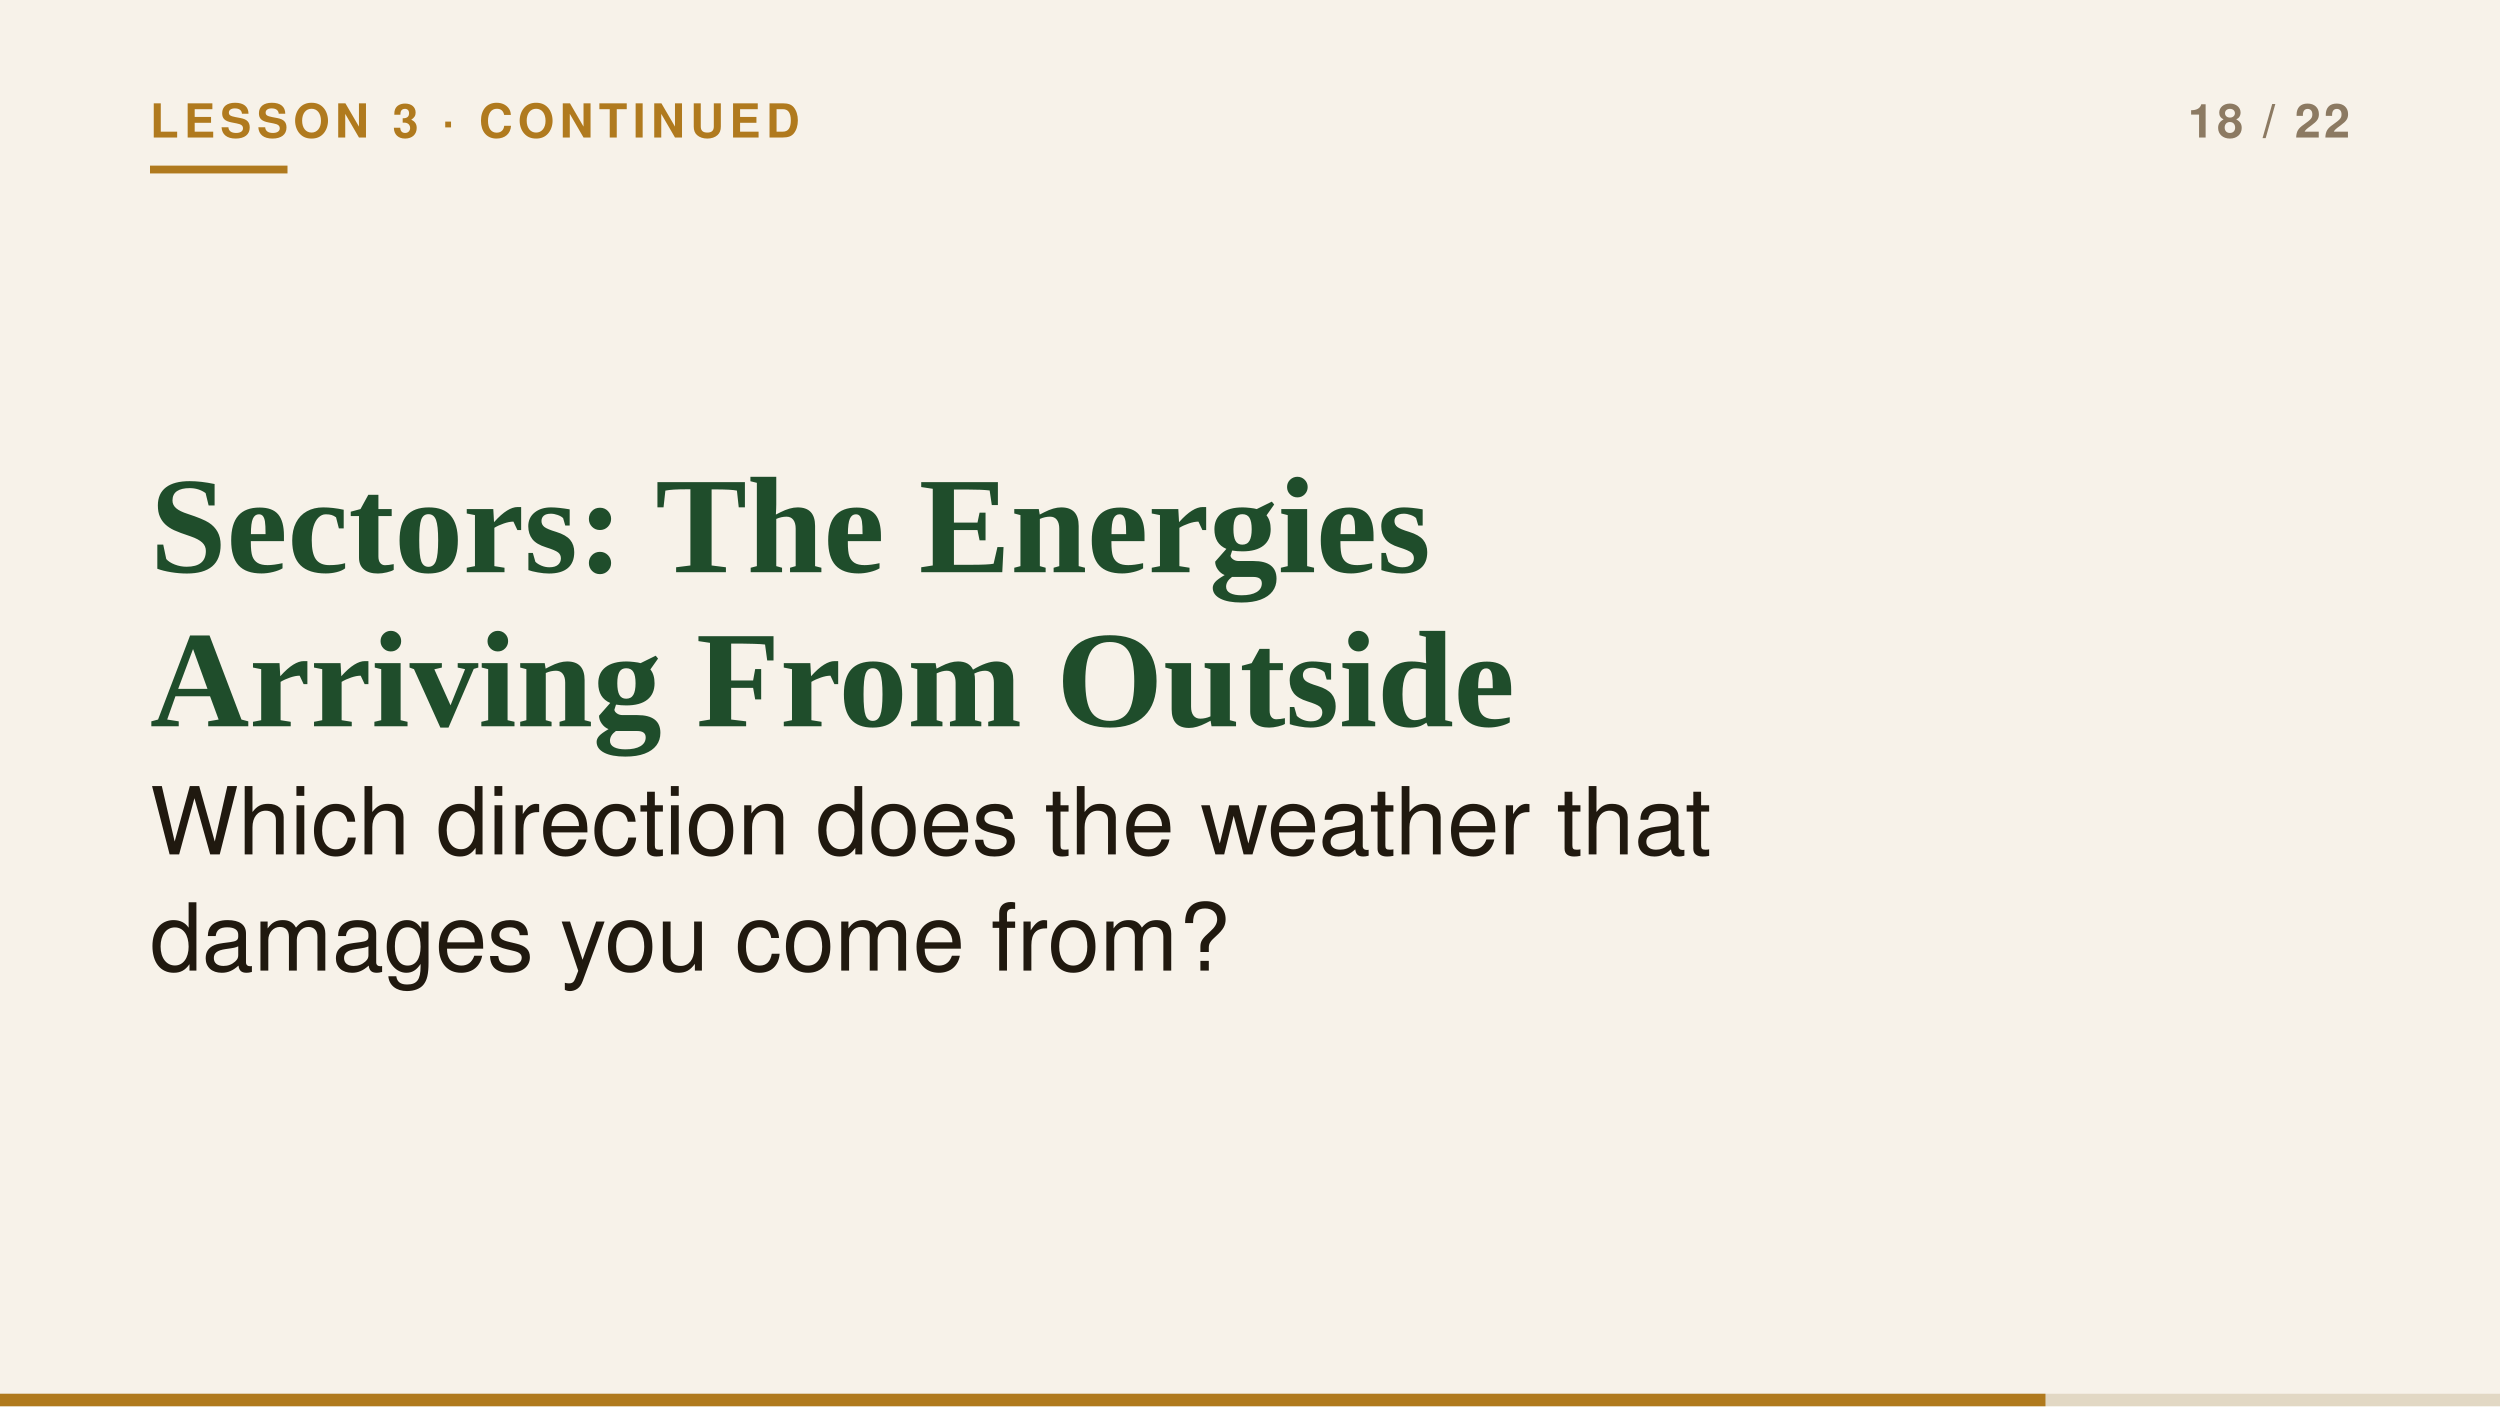
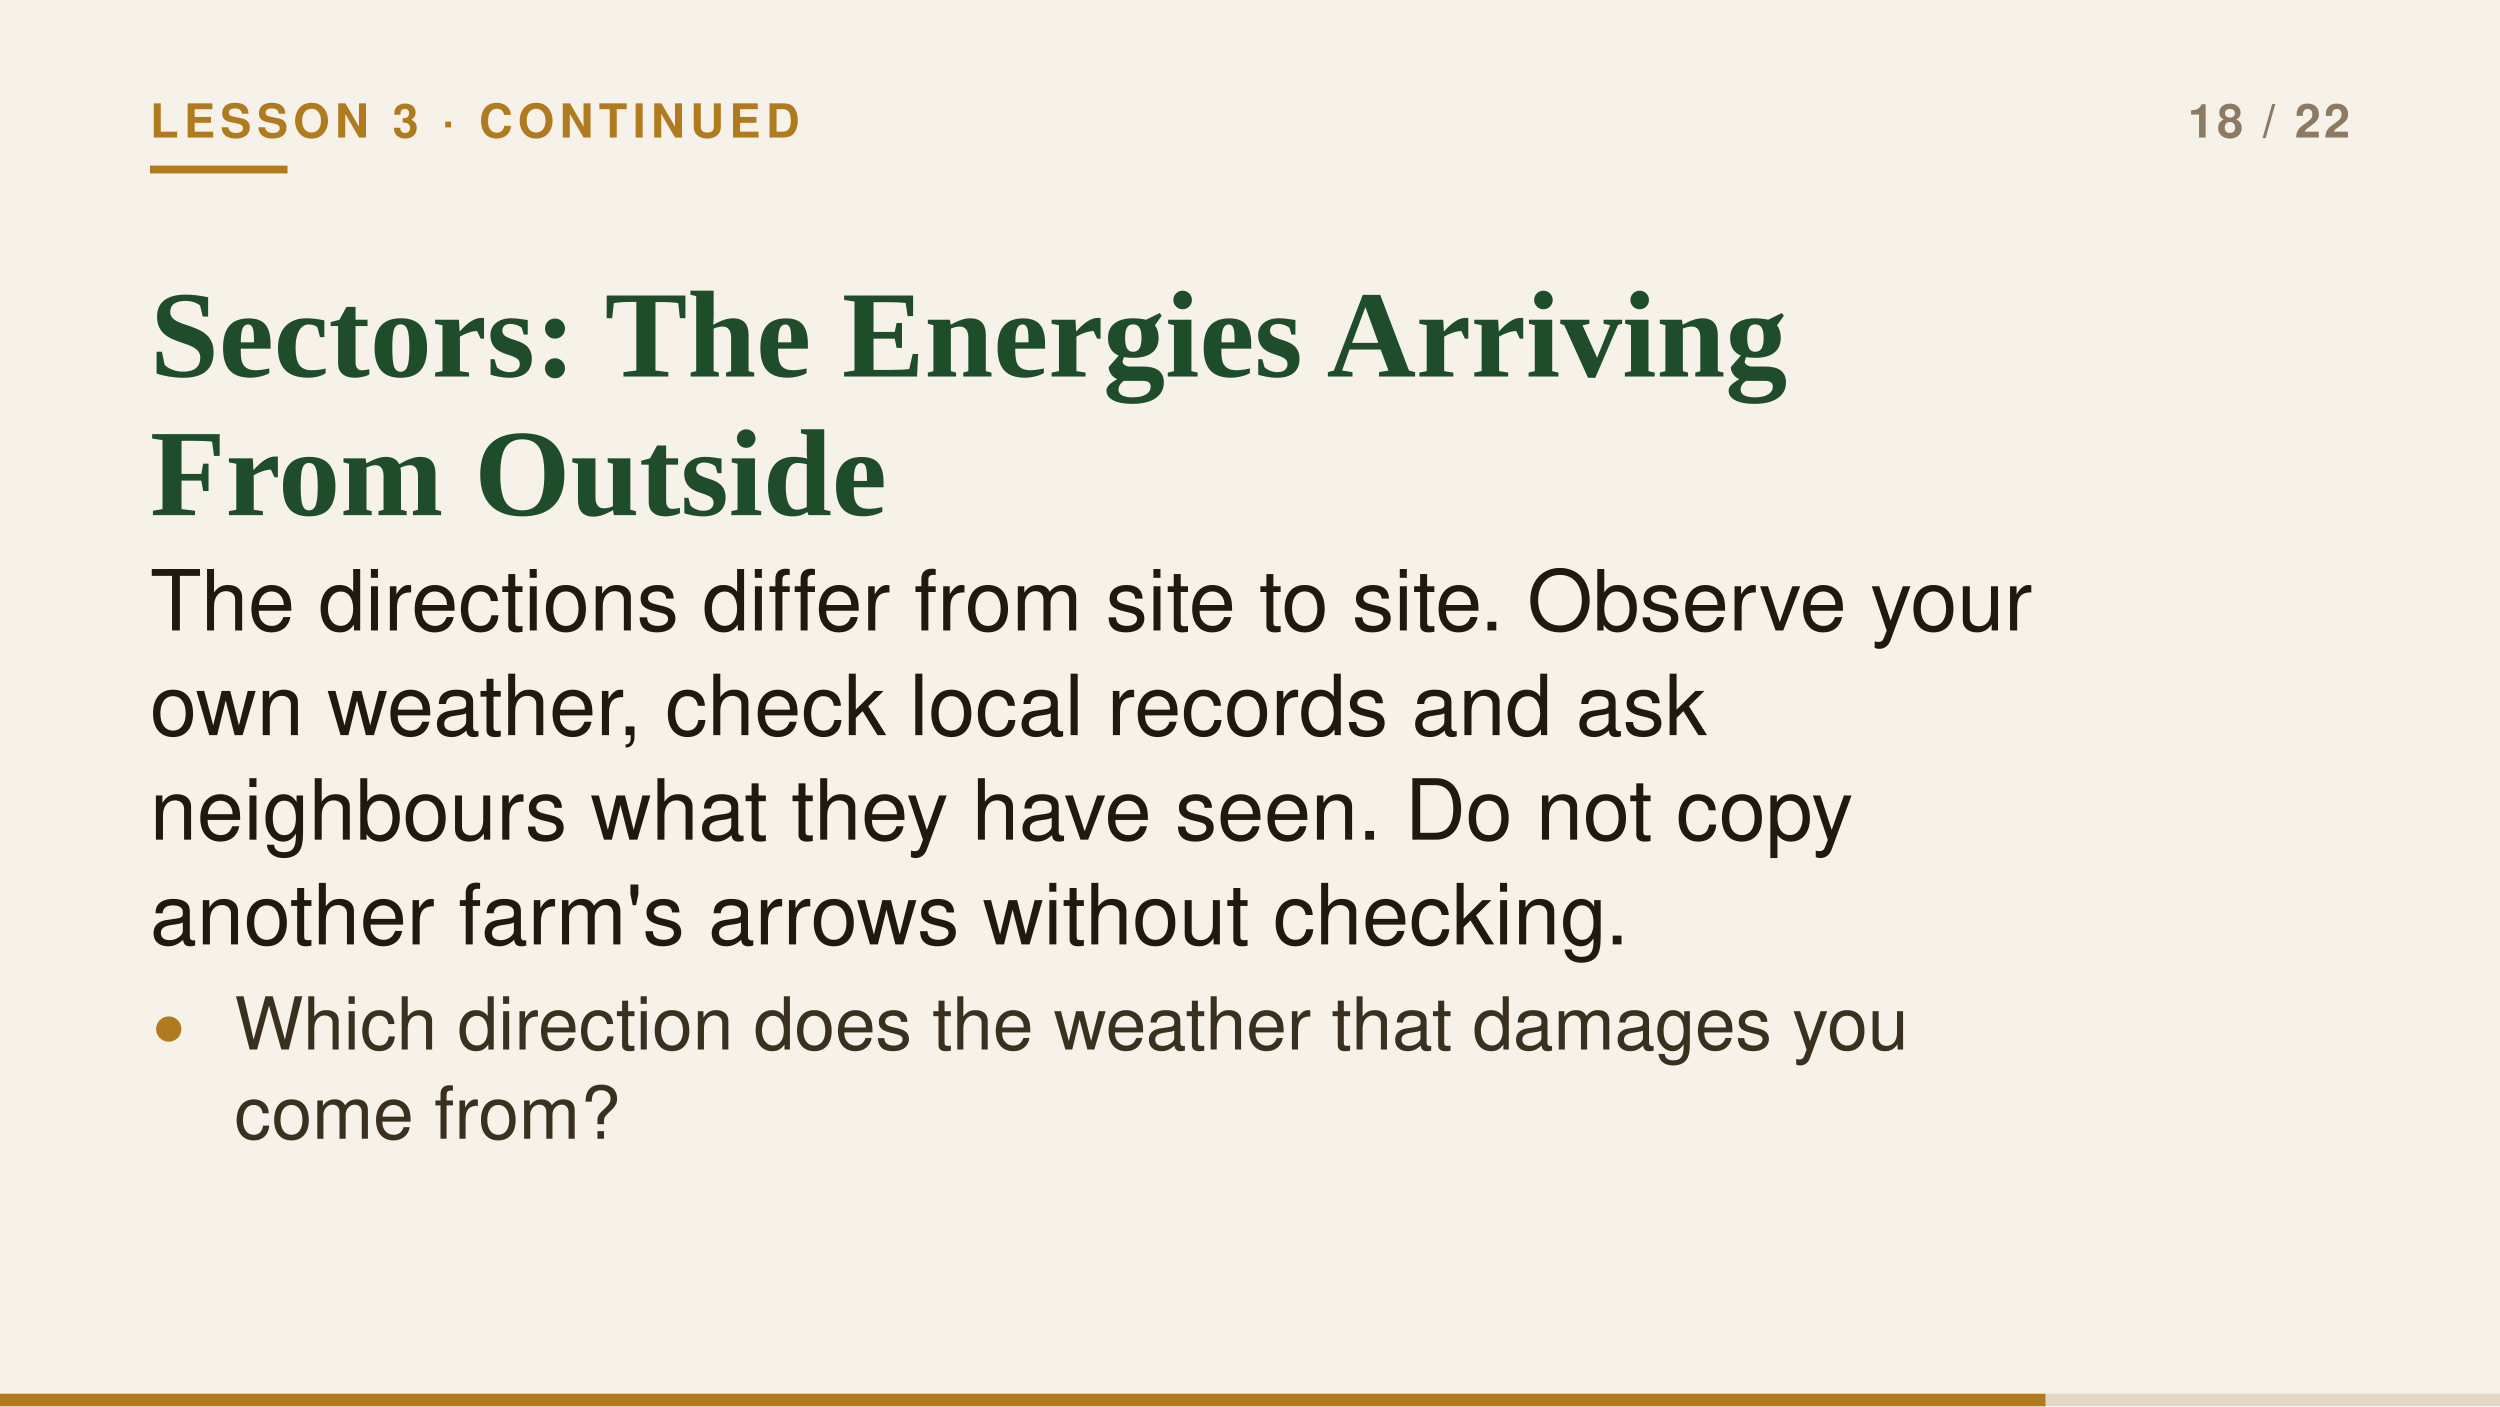
<svg xmlns="http://www.w3.org/2000/svg" viewBox="0 0 1600 900" width="1600" height="900">
  <style>.eye{font:700 30px 'Helvetica Neue',Helvetica,Arial,'Liberation Sans',sans-serif;letter-spacing:3.4px}.num{text-anchor:end;letter-spacing:2px}.hero{font:700 132px Georgia,'Iowan Old Style','Times New Roman',serif}.tag{font:italic 400 58px Georgia,'Iowan Old Style','Times New Roman',serif}.title{font-family:Georgia,'Iowan Old Style','Times New Roman',serif;font-weight:700}.lead{font-family:'Helvetica Neue',Helvetica,Arial,'Liberation Sans',sans-serif;font-weight:400}.point{font-family:'Helvetica Neue',Helvetica,Arial,'Liberation Sans',sans-serif;font-weight:400}.q{font:italic 400 46px Georgia,'Iowan Old Style','Times New Roman',serif}</style>
  <rect width="1600" height="900" fill="#F7F2E9" />
  <text class="eye" font-size="30" x="96" y="88" fill="#B07A1E">LESSON 3 · CONTINUED</text>
  <text class="eye num" x="1504" y="88" fill="#8C7A62">18 / 22</text>
  <rect x="96" y="106" width="88" height="5" fill="#B07A1E" />
-   <text class="title" font-size="88" fill="#1F4D2B">
-     <tspan x="96" y="366.2">Sectors: The Energies</tspan>
-     <tspan x="96" y="464.8">Arriving From Outside</tspan>
+   <text class="title" font-size="79.2" fill="#1F4D2B">
+     <tspan x="96" y="241">Sectors: The Energies Arriving</tspan>
+     <tspan x="96" y="329.7">From Outside</tspan>
  </text>
-   <text class="lead" font-size="60" fill="#20190F">
-     <tspan x="96" y="546.8">Which direction does the weather that</tspan>
-     <tspan x="96" y="621.2">damages you come from?</tspan>
+   <text class="lead" font-size="54" fill="#20190F">
+     <tspan x="96" y="403.5">The directions differ from site to site. Observe your</tspan>
+     <tspan x="96" y="470.5">own weather, check local records and ask</tspan>
+     <tspan x="96" y="537.4">neighbours what they have seen. Do not copy</tspan>
+     <tspan x="96" y="604.4">another farm's arrows without checking.</tspan>
+   </text>
+   <circle cx="108" cy="658.6" r="8.1" fill="#B07A1E" />
+   <text class="point" font-size="46.8" fill="#3A3020">
+     <tspan x="150" y="671.7">Which direction does the weather that damages you</tspan>
+     <tspan x="150" y="728.8">come from?</tspan>
  </text>
  <rect x="0" y="892" width="1600" height="8" fill="#E2D8C4" />
  <rect x="0" y="892" width="1309.1" height="8" fill="#B07A1E" />
</svg>
